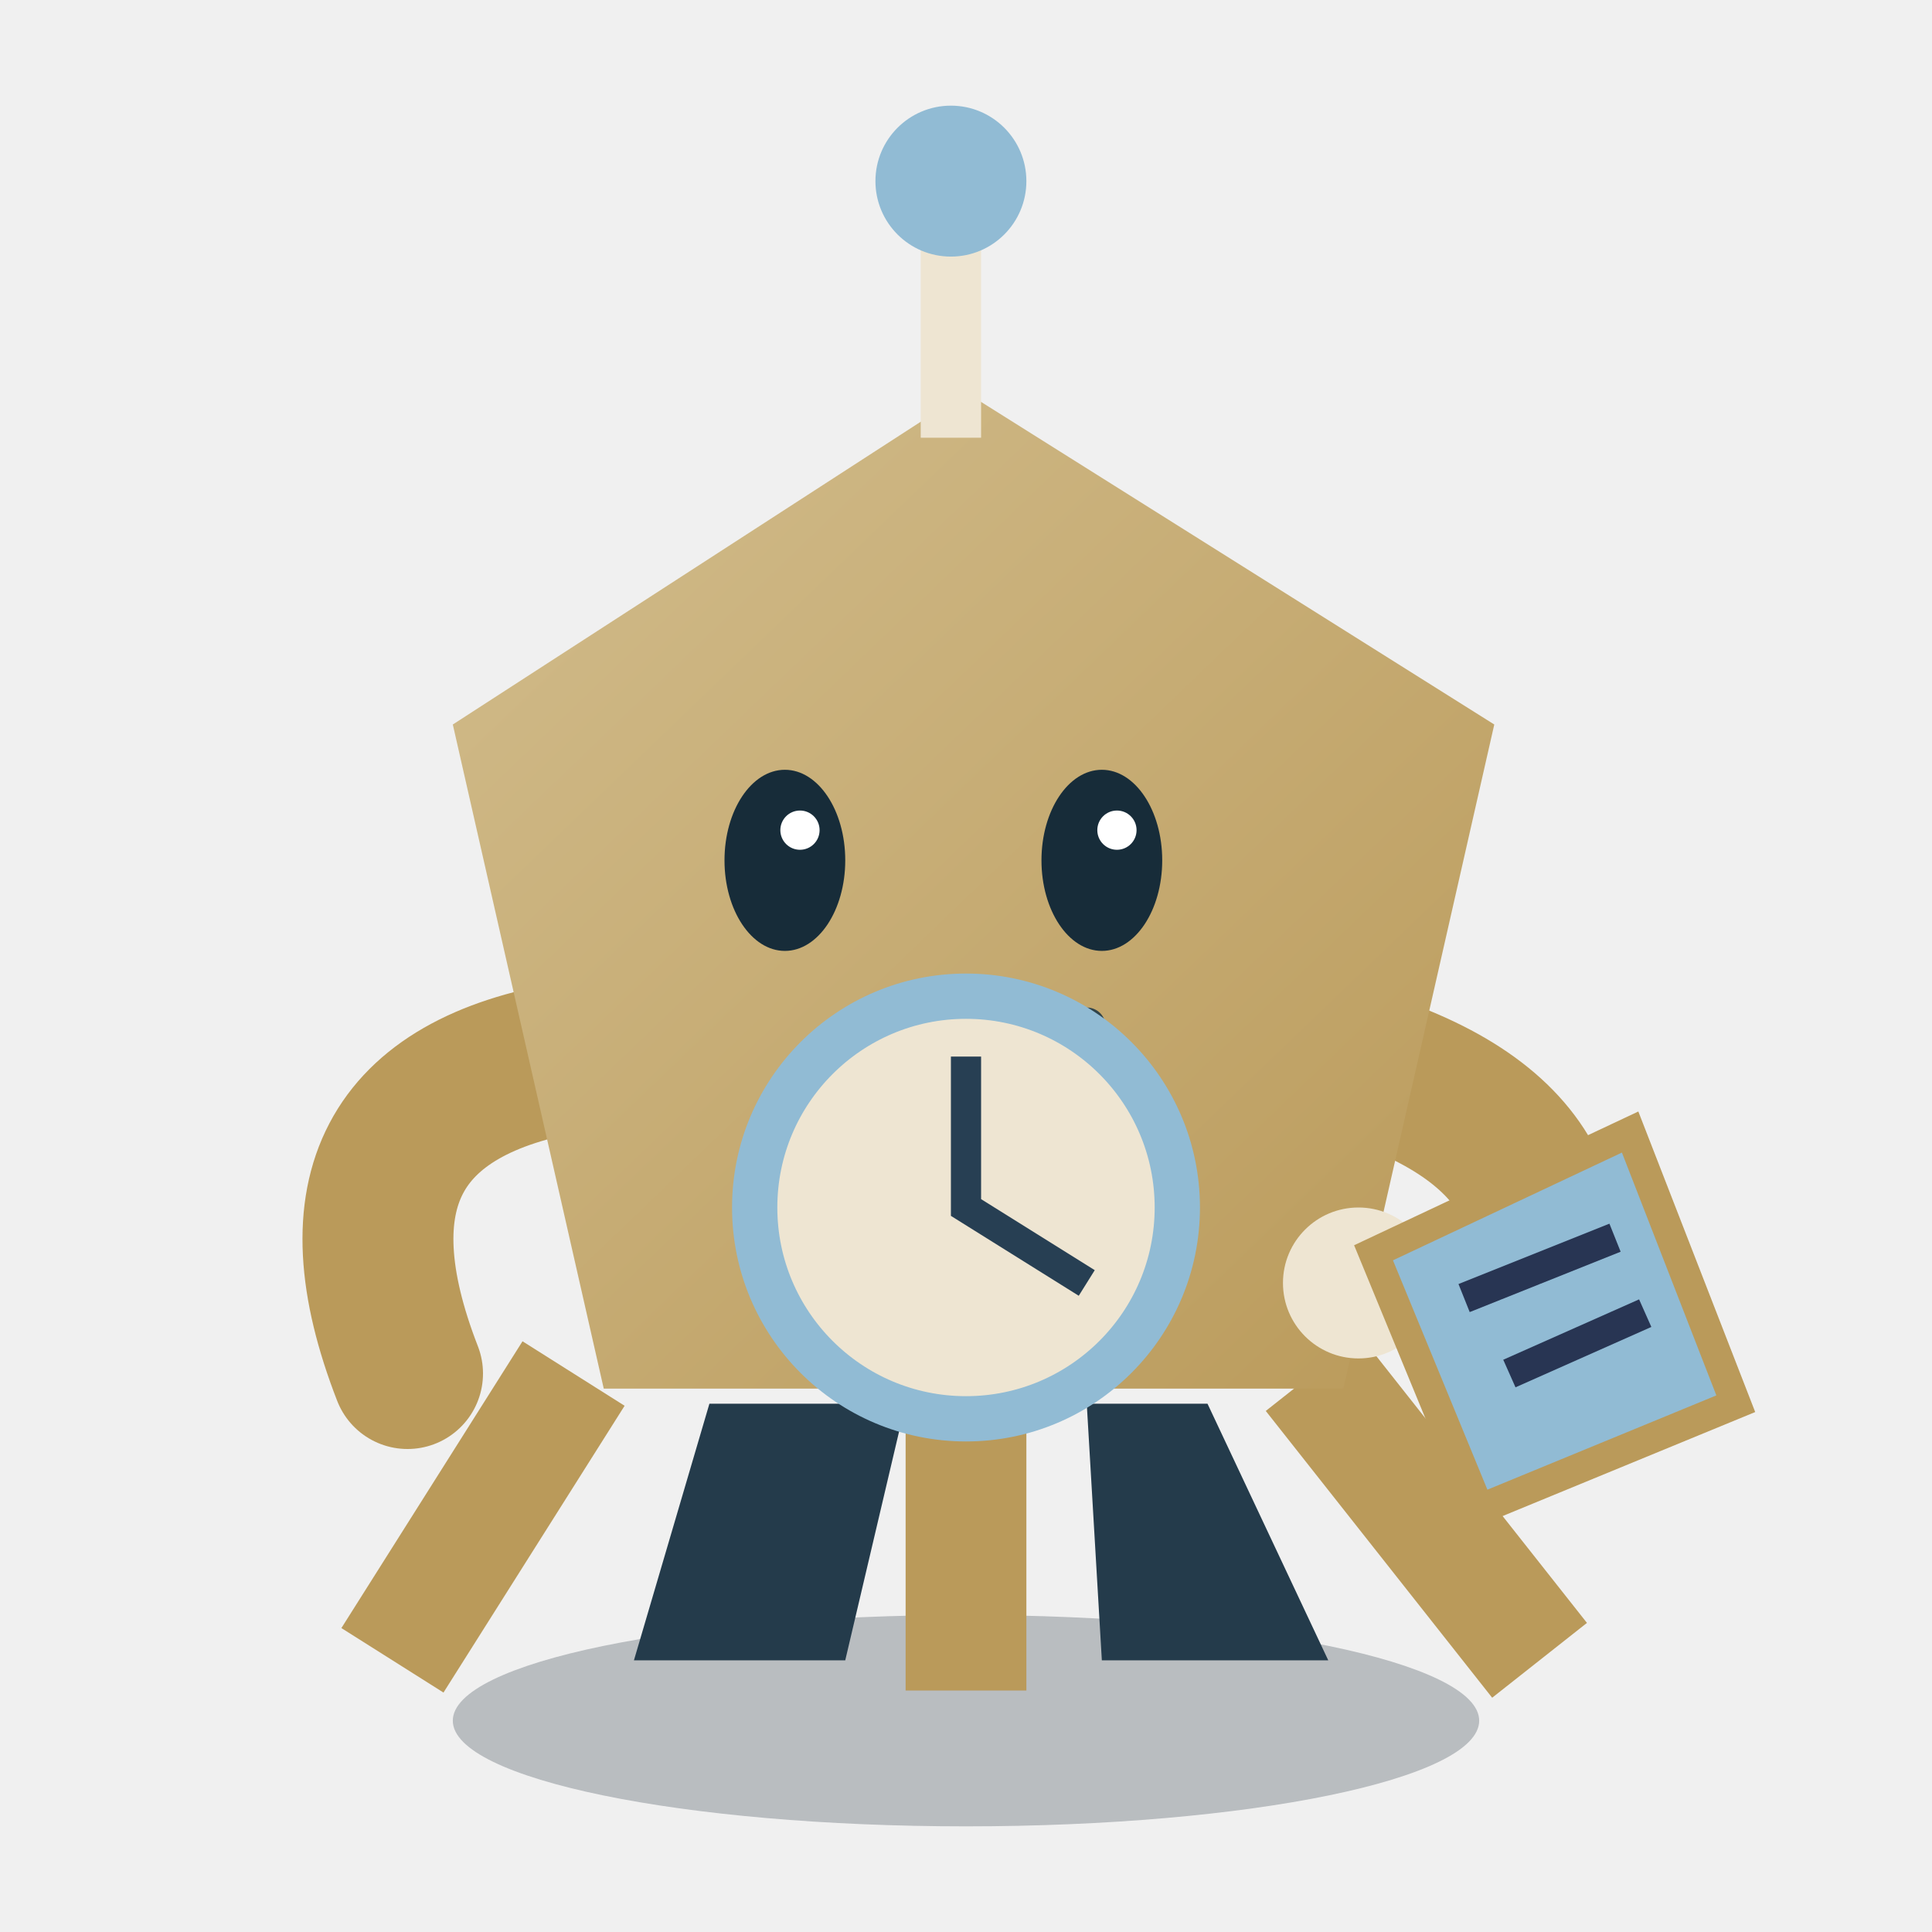
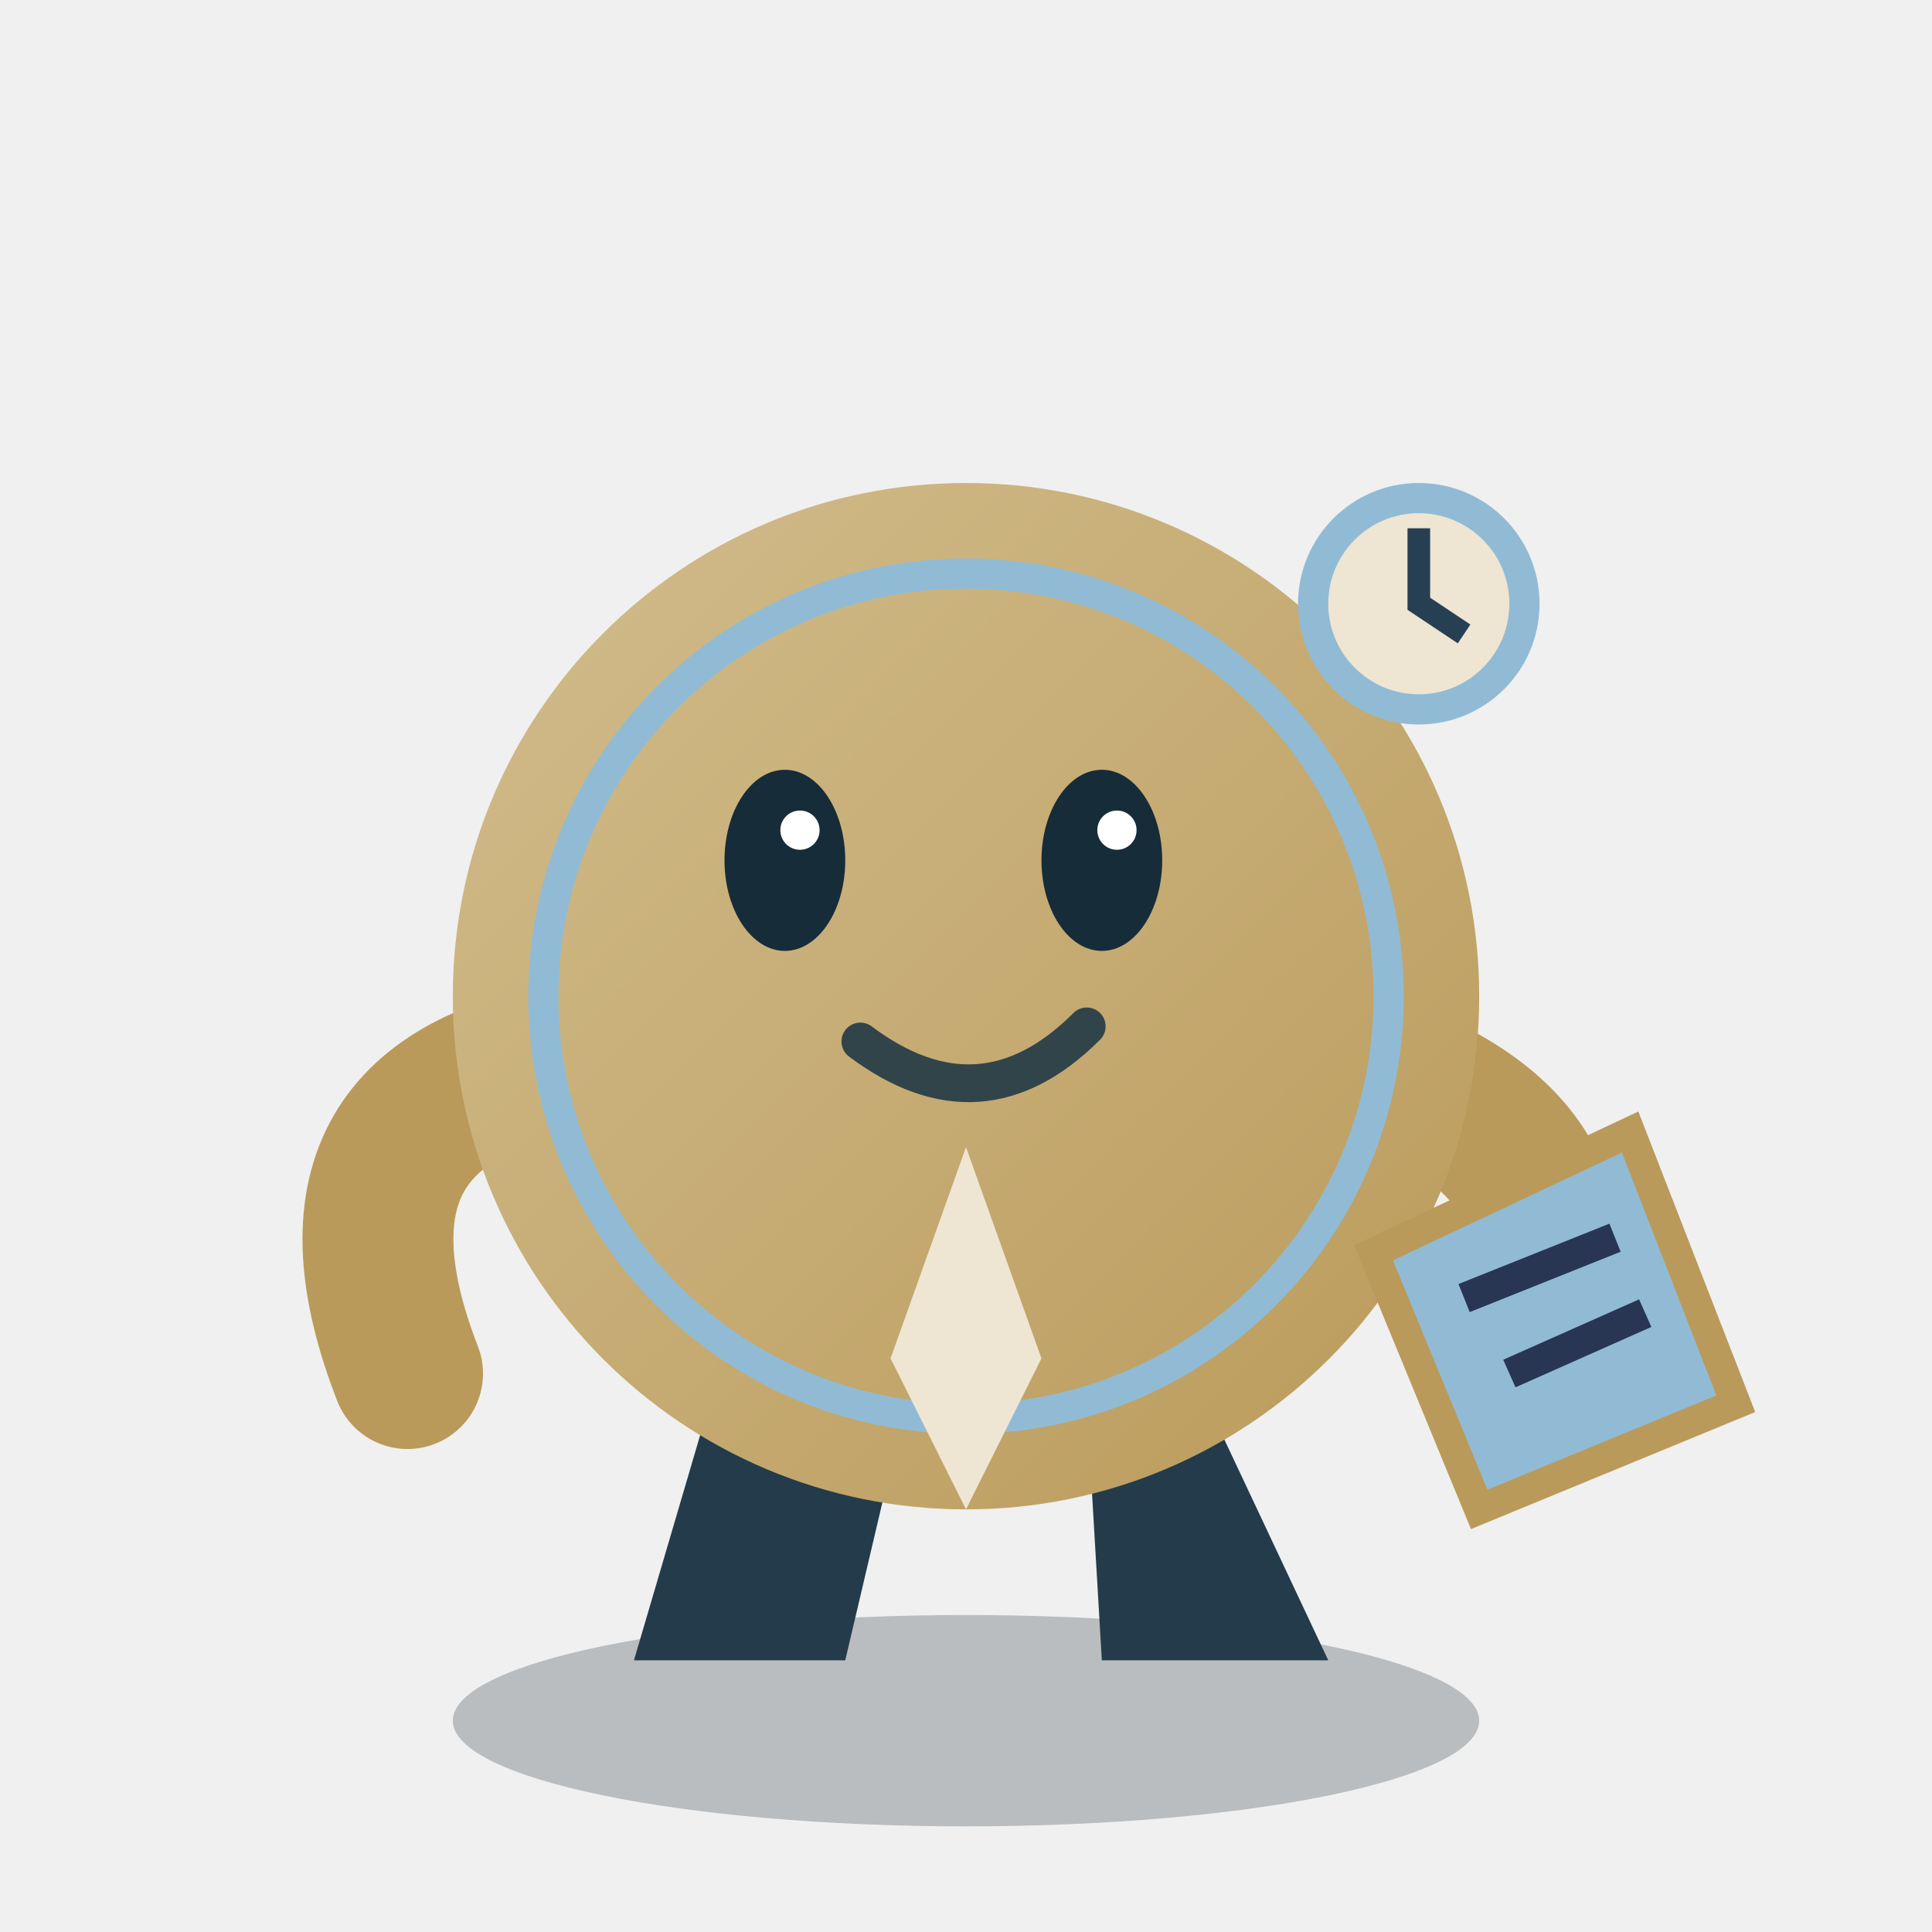
<svg xmlns="http://www.w3.org/2000/svg" width="128" height="128" viewBox="0 0 128 128">
  <defs>
    <linearGradient id="body1" x1="0" y1="0" x2="1" y2="1">
      <stop offset="0" stop-color="#d2bd8d" />
      <stop offset="1" stop-color="#BA9A5A" />
    </linearGradient>
  </defs>
  <ellipse cx="64" cy="114" rx="34" ry="7" fill="#091726" opacity=".24" />
  <path d="M47 93l-5 17h14l4-17M72 93l1 17h15l-8-17" fill="#243b4b" />
  <path d="M38 70Q20 73 27 91M88 70q19 5 13 20" stroke="#BA9A5A" stroke-width="10" fill="none" stroke-linecap="round" />
-   <path d="M38 91l-12 19M64 91v21M87 91l15 19" stroke="#BA9A5A" stroke-width="8" />
-   <path d="M30 48l34-22 35 22-10 44H40z" fill="url(#body1)" />
+   <g id="shape-1">
+     <circle cx="64" cy="66" r="34" fill="url(#body1)" />
+     <circle cx="64" cy="66" r="28" fill="none" stroke="#91BBD4" stroke-width="2" />
+     <path d="M64 76l5 14-5 10-5-10z" fill="#EEE5D2" />
+   </g>
  <ellipse cx="52" cy="57" rx="4" ry="6" fill="#172c39" />
  <ellipse cx="73" cy="57" rx="4" ry="6" fill="#172c39" />
  <circle cx="53" cy="55" r="1.3" fill="#fff" />
  <circle cx="74" cy="55" r="1.3" fill="#fff" />
  <path d="M57 69q8 6 15-1" fill="none" stroke="#31444a" stroke-width="2.5" stroke-linecap="round" />
-   <path d="M63 29V15" stroke="#EEE5D2" stroke-width="4" />
-   <circle cx="63" cy="12" r="5" fill="#91BBD4" />
-   <circle cx="90" cy="85" r="5" fill="#EEE5D2" />
-   <circle cx="64" cy="80" r="14" fill="#EEE5D2" stroke="#91BBD4" stroke-width="3" />
-   <path d="M64 70v10l8 5" fill="none" stroke="#273f53" stroke-width="2" />
+   <circle cx="94" cy="40" r="7" fill="#EEE5D2" stroke="#91BBD4" stroke-width="2" />
+   <path d="M94 35v5l3 2" fill="none" stroke="#273f53" stroke-width="1.5" />
  <path d="M91 83l17-8 7 18-17 7z" fill="#91BBD4" stroke="#BA9A5A" stroke-width="2" />
  <path d="M97 86l10-4m-7 9 9-4" stroke="#283553" stroke-width="2" />
</svg>
